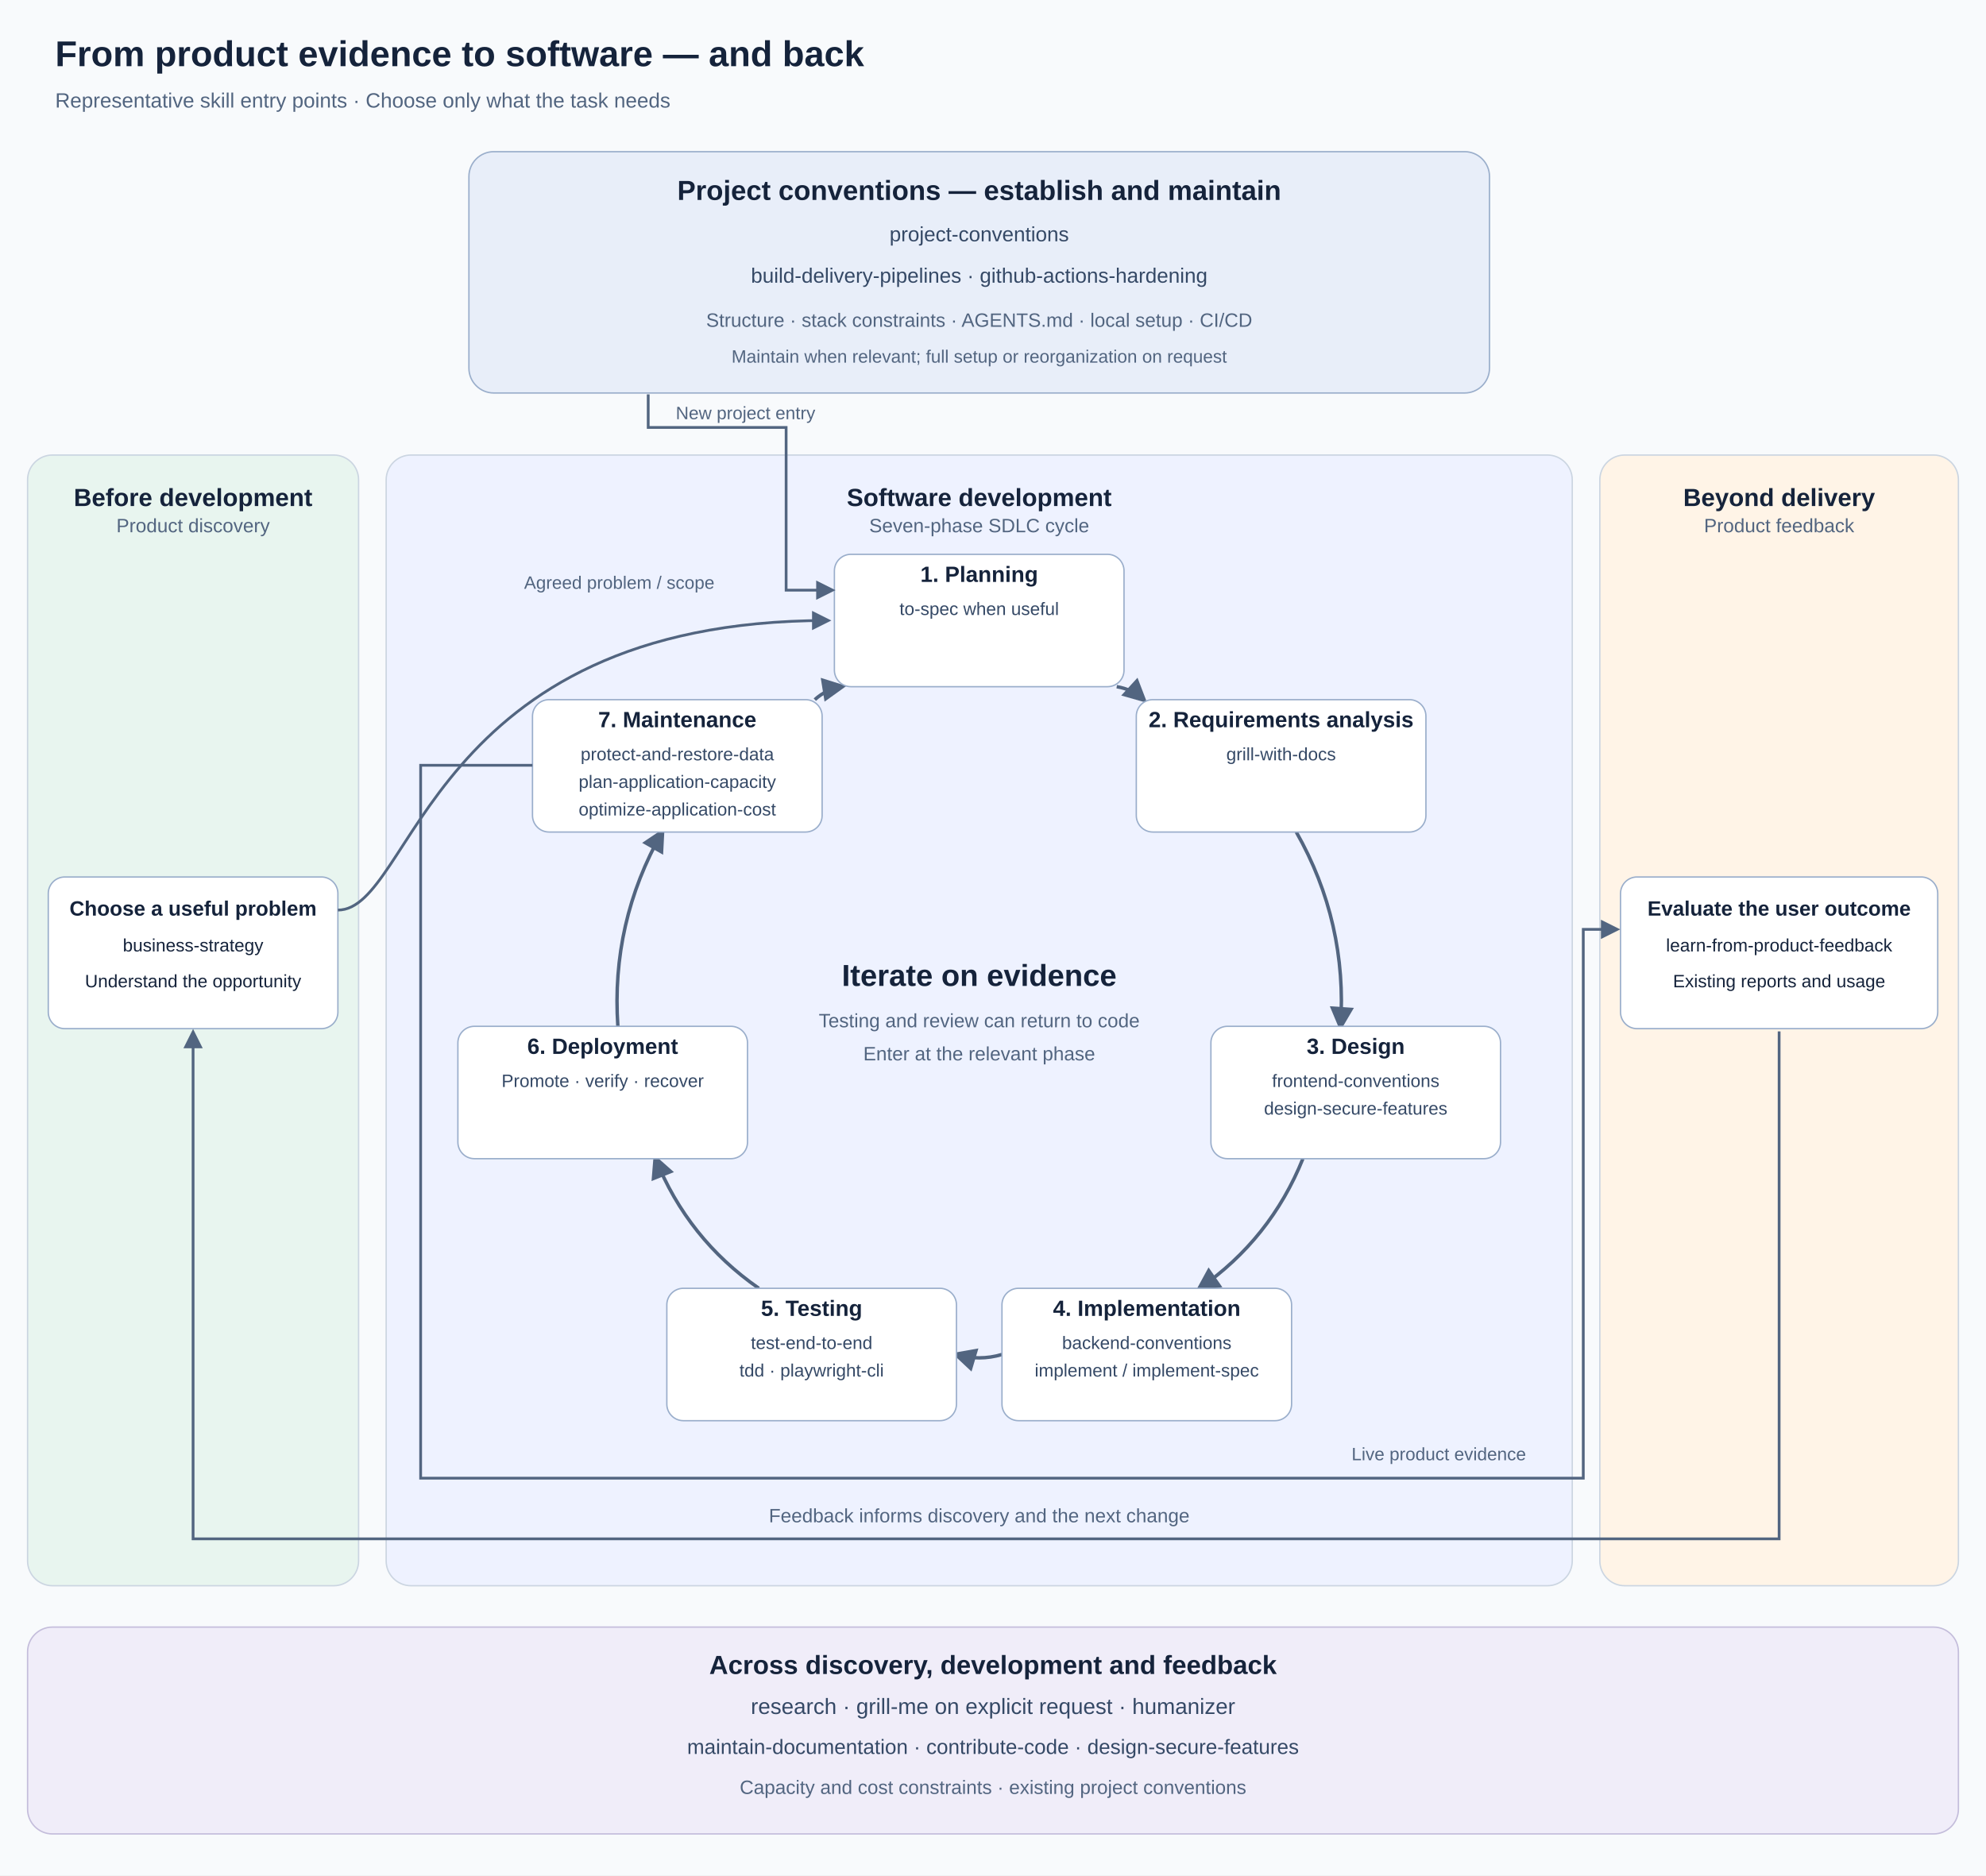
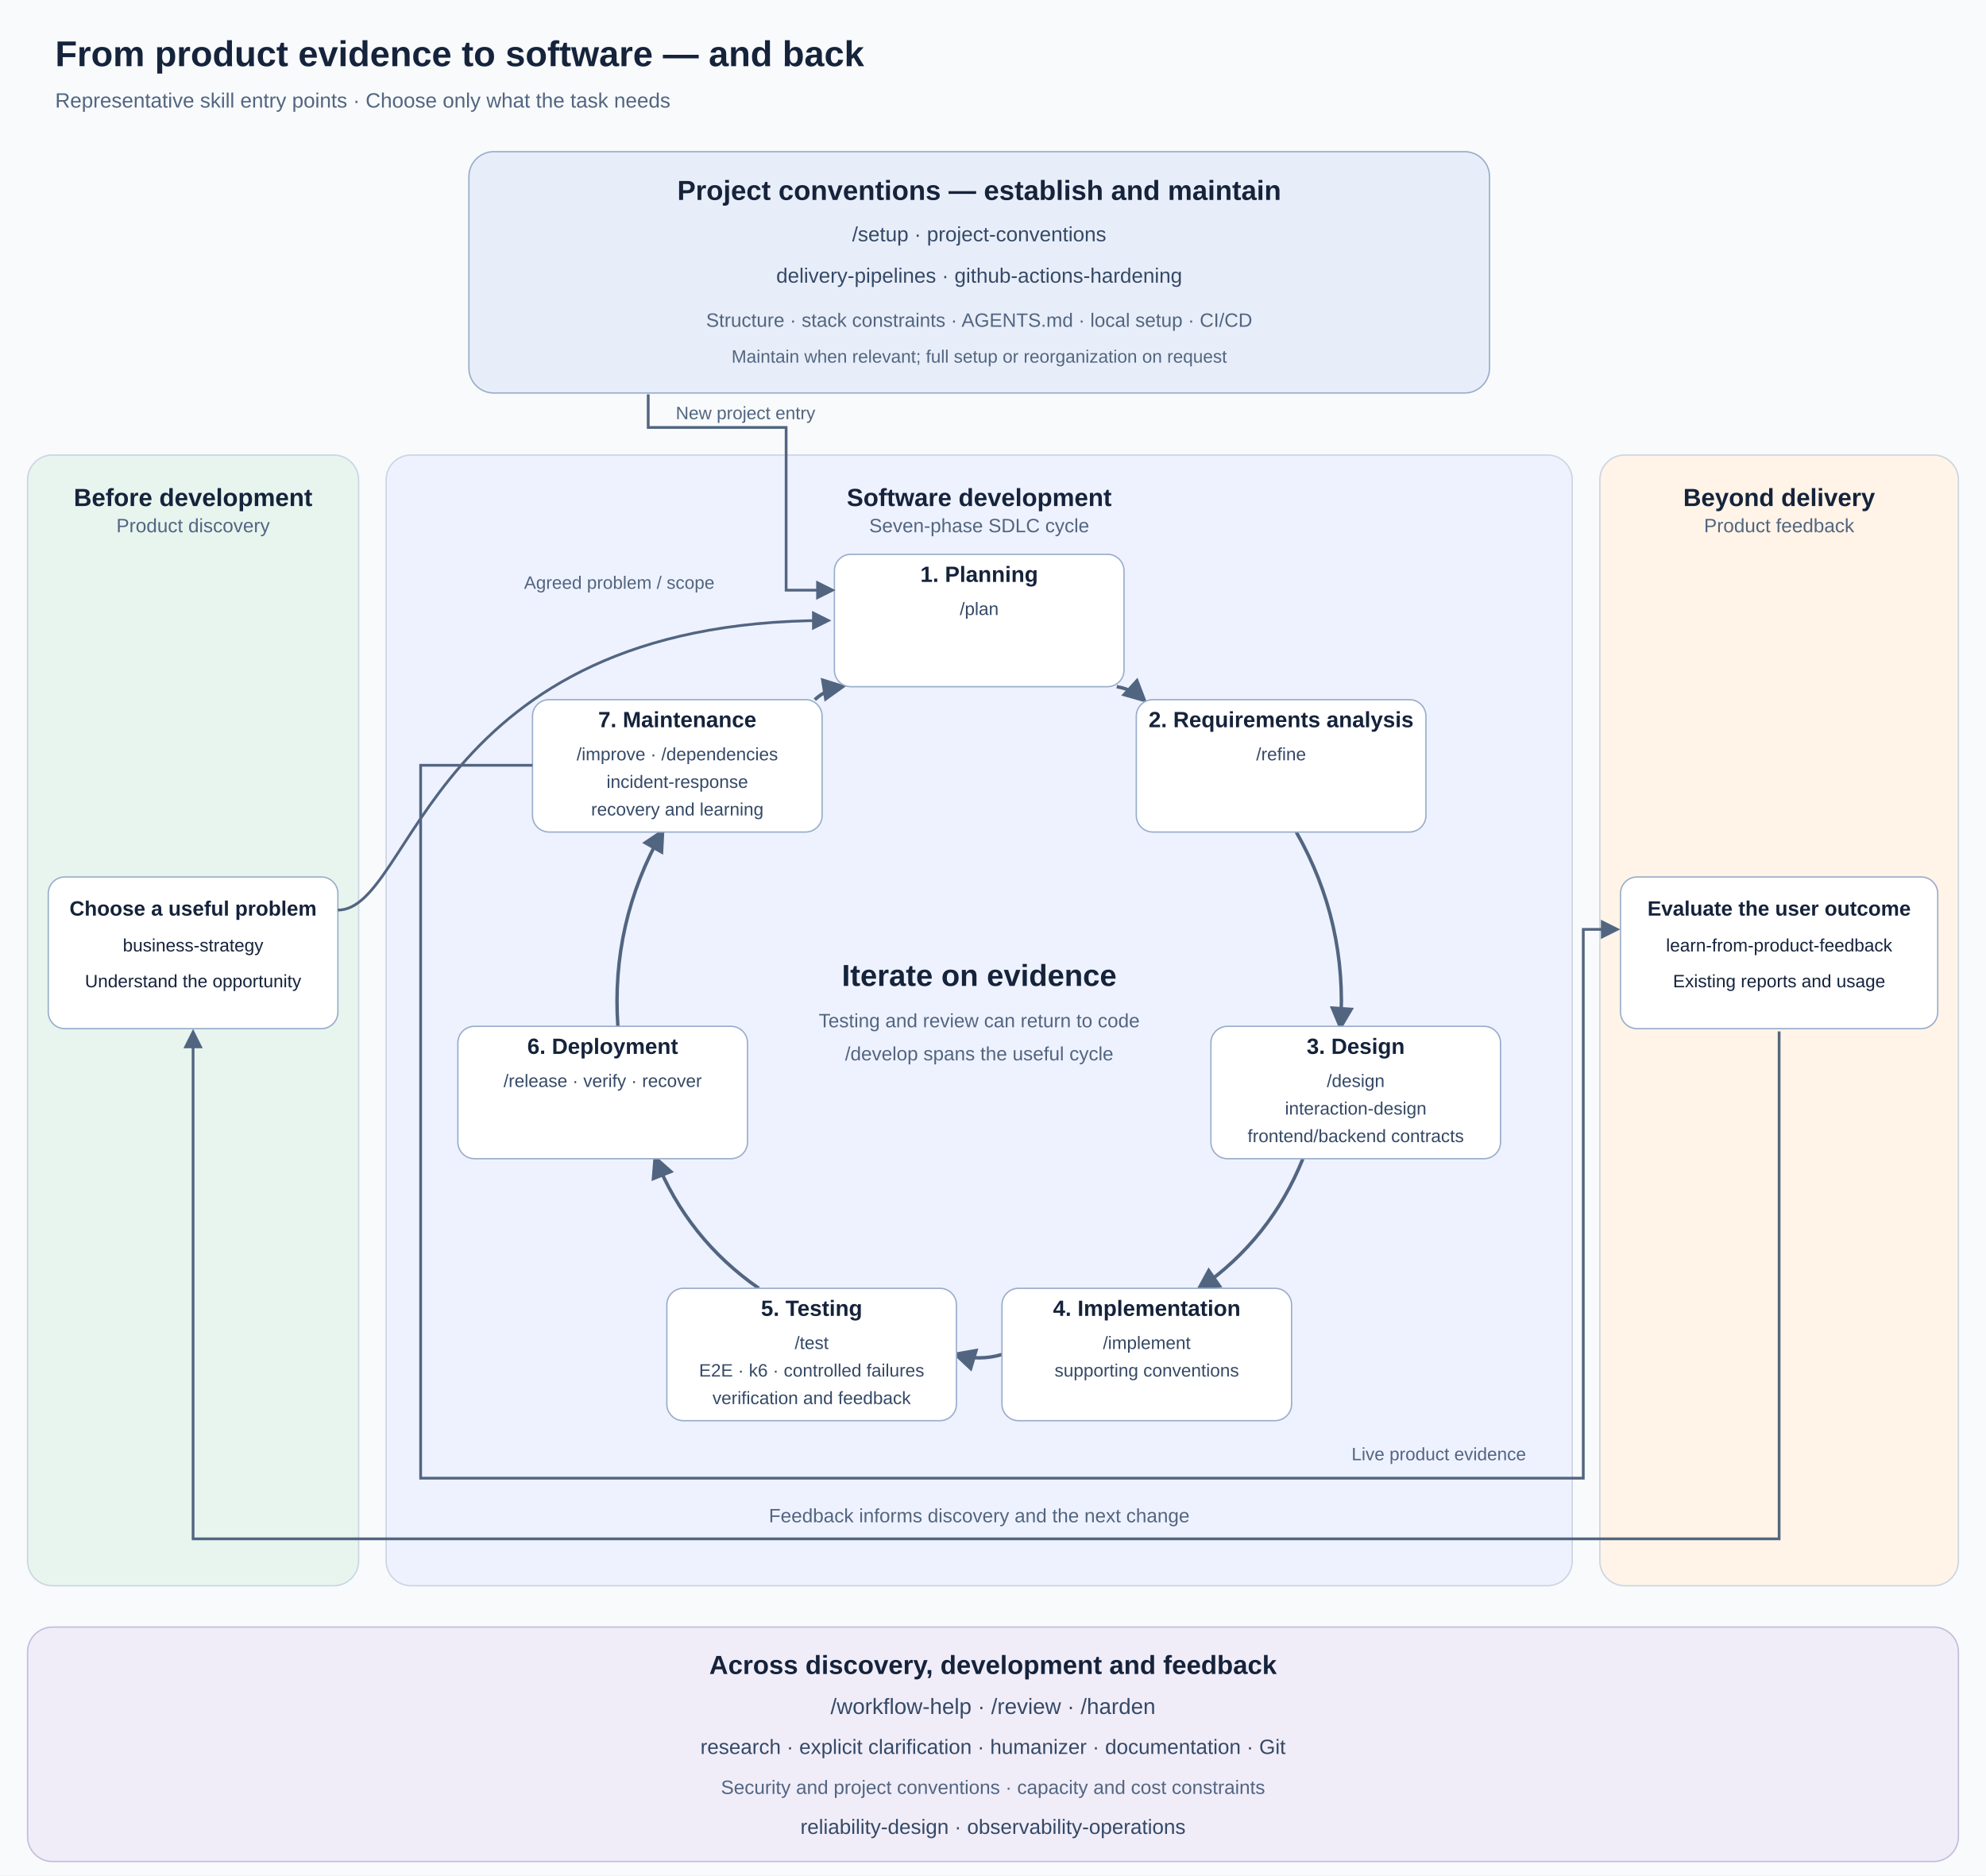
<svg xmlns="http://www.w3.org/2000/svg" viewBox="0 0 1440 1360" role="img" aria-labelledby="title desc">
  <defs>
    <marker id="arrow" viewBox="0 0 10 10" refX="8" refY="5" markerWidth="7" markerHeight="7" orient="auto-start-reverse">
      <path d="M 0 0 L 10 5 L 0 10 z" fill="#526580" />
    </marker>
  </defs>
  <rect width="1440" height="1360" fill="#f8fafc" />
  <g font-family="Arial, Helvetica, sans-serif">
    <text x="40" y="48" font-size="26" font-weight="700" fill="#15233b">From product evidence to software — and back</text>
    <text x="40" y="78" font-size="15" fill="#526580">Representative skill entry points · Choose only what the task needs</text>
    <rect x="340" y="110" width="740" height="175" rx="18" fill="#e8eef9" stroke="#9aaecb" />
    <text x="710" y="145" text-anchor="middle" font-size="20" font-weight="700" fill="#15233b">Project conventions — establish and maintain</text>
-     <text x="710" y="175" text-anchor="middle" font-size="15" fill="#354966">project-conventions</text>
-     <text x="710" y="205" text-anchor="middle" font-size="15" fill="#354966">build-delivery-pipelines · github-actions-hardening</text>
+     <text x="710" y="175" text-anchor="middle" font-size="15" fill="#354966">/setup · project-conventions</text>
+     <text x="710" y="205" text-anchor="middle" font-size="15" fill="#354966">delivery-pipelines · github-actions-hardening</text>
    <text x="710" y="237" text-anchor="middle" font-size="14" fill="#526580">Structure · stack constraints · AGENTS.md · local setup · CI/CD</text>
    <text x="710" y="263" text-anchor="middle" font-size="13" fill="#526580">Maintain when relevant; full setup or reorganization on request</text>
    <g transform="translate(0 220)">
      <rect x="20" y="110" width="240" height="820" rx="18" fill="#e8f5ef" stroke="#cbd5e1" />
      <text x="140.0" y="147" text-anchor="middle" font-size="18" font-weight="700" fill="#15233b">Before development</text>
      <text x="140.0" y="166" text-anchor="middle" font-size="14" fill="#526580">Product discovery</text>
      <rect x="280" y="110" width="860" height="820" rx="18" fill="#eef2ff" stroke="#cbd5e1" />
      <text x="710.0" y="147" text-anchor="middle" font-size="18" font-weight="700" fill="#15233b">Software development</text>
      <text x="710.0" y="166" text-anchor="middle" font-size="14" fill="#526580">Seven-phase SDLC cycle</text>
      <rect x="1160" y="110" width="260" height="820" rx="18" fill="#fff4e7" stroke="#cbd5e1" />
      <text x="1290.0" y="147" text-anchor="middle" font-size="18" font-weight="700" fill="#15233b">Beyond delivery</text>
      <text x="1290.0" y="166" text-anchor="middle" font-size="14" fill="#526580">Product feedback</text>
      <path d="M 809.7 278.0 Q 820.9 279.8 829.2 287.4" fill="none" stroke="#526580" stroke-width="2.5" marker-end="url(#arrow)" />
      <path d="M 939.9 383.4 Q 977.1 449.0 972.0 524.3" fill="none" stroke="#526580" stroke-width="2.5" marker-end="url(#arrow)" />
      <path d="M 944.7 620.3 Q 921.3 678.5 869.8 714.3" fill="none" stroke="#526580" stroke-width="2.5" marker-end="url(#arrow)" />
      <path d="M 726.5 762.3 Q 710.0 767.2 693.5 762.3" fill="none" stroke="#526580" stroke-width="2.5" marker-end="url(#arrow)" />
      <path d="M 550.2 714.3 Q 498.7 678.5 475.3 620.3" fill="none" stroke="#526580" stroke-width="2.5" marker-end="url(#arrow)" />
      <path d="M 448.0 524.3 Q 442.9 449.0 480.1 383.4" fill="none" stroke="#526580" stroke-width="2.5" marker-end="url(#arrow)" />
      <path d="M 590.8 287.4 Q 599.1 279.8 610.3 278.0" fill="none" stroke="#526580" stroke-width="2.5" marker-end="url(#arrow)" />
      <text x="710" y="495" text-anchor="middle" font-size="22" font-weight="700" fill="#15233b">Iterate on evidence</text>
      <text x="710" y="525" text-anchor="middle" font-size="14" fill="#526580">Testing and review can return to code</text>
-       <text x="710" y="549" text-anchor="middle" font-size="14" fill="#526580">Enter at the relevant phase</text>
+       <text x="710" y="549" text-anchor="middle" font-size="14" fill="#526580">/develop spans the useful cycle</text>
      <rect x="605.0" y="182.0" width="210" height="96" rx="12" fill="white" stroke="#9aaecb" />
      <text x="710.0" y="202.0" text-anchor="middle" font-size="16" font-weight="700" fill="#15233b">1. Planning</text>
-       <text x="710.0" y="226.0" text-anchor="middle" font-size="13" fill="#354966">to-spec when useful</text>
+       <text x="710.0" y="226.0" text-anchor="middle" font-size="13" fill="#354966">/plan</text>
      <rect x="823.9" y="287.4" width="210" height="96" rx="12" fill="white" stroke="#9aaecb" />
      <text x="928.9" y="307.4" text-anchor="middle" font-size="16" font-weight="700" fill="#15233b">2. Requirements analysis</text>
-       <text x="928.9" y="331.4" text-anchor="middle" font-size="13" fill="#354966">grill-with-docs</text>
+       <text x="928.9" y="331.4" text-anchor="middle" font-size="13" fill="#354966">/refine</text>
      <rect x="878.0" y="524.3" width="210" height="96" rx="12" fill="white" stroke="#9aaecb" />
      <text x="983.0" y="544.3" text-anchor="middle" font-size="16" font-weight="700" fill="#15233b">3. Design</text>
-       <text x="983.0" y="568.3" text-anchor="middle" font-size="13" fill="#354966">frontend-conventions</text>
-       <text x="983.0" y="588.3" text-anchor="middle" font-size="13" fill="#354966">design-secure-features</text>
+       <text x="983.0" y="568.3" text-anchor="middle" font-size="13" fill="#354966">/design</text>
+       <text x="983.0" y="588.3" text-anchor="middle" font-size="13" fill="#354966">interaction-design</text>
+       <text x="983.0" y="608.3" text-anchor="middle" font-size="13" fill="#354966">frontend/backend contracts</text>
      <rect x="726.5" y="714.3" width="210" height="96" rx="12" fill="white" stroke="#9aaecb" />
      <text x="831.5" y="734.3" text-anchor="middle" font-size="16" font-weight="700" fill="#15233b">4. Implementation</text>
-       <text x="831.5" y="758.3" text-anchor="middle" font-size="13" fill="#354966">backend-conventions</text>
-       <text x="831.5" y="778.3" text-anchor="middle" font-size="13" fill="#354966">implement / implement-spec</text>
+       <text x="831.5" y="758.3" text-anchor="middle" font-size="13" fill="#354966">/implement</text>
+       <text x="831.5" y="778.3" text-anchor="middle" font-size="13" fill="#354966">supporting conventions</text>
      <rect x="483.5" y="714.3" width="210" height="96" rx="12" fill="white" stroke="#9aaecb" />
      <text x="588.5" y="734.3" text-anchor="middle" font-size="16" font-weight="700" fill="#15233b">5. Testing</text>
-       <text x="588.5" y="758.3" text-anchor="middle" font-size="13" fill="#354966">test-end-to-end</text>
-       <text x="588.5" y="778.3" text-anchor="middle" font-size="13" fill="#354966">tdd · playwright-cli</text>
+       <text x="588.5" y="758.3" text-anchor="middle" font-size="13" fill="#354966">/test</text>
+       <text x="588.5" y="778.3" text-anchor="middle" font-size="13" fill="#354966">E2E · k6 · controlled failures</text>
+       <text x="588.5" y="798.3" text-anchor="middle" font-size="13" fill="#354966">verification and feedback</text>
      <rect x="332.0" y="524.3" width="210" height="96" rx="12" fill="white" stroke="#9aaecb" />
      <text x="437.0" y="544.3" text-anchor="middle" font-size="16" font-weight="700" fill="#15233b">6. Deployment</text>
-       <text x="437.0" y="568.3" text-anchor="middle" font-size="13" fill="#354966">Promote · verify · recover</text>
+       <text x="437.0" y="568.3" text-anchor="middle" font-size="13" fill="#354966">/release · verify · recover</text>
      <rect x="386.1" y="287.4" width="210" height="96" rx="12" fill="white" stroke="#9aaecb" />
      <text x="491.1" y="307.4" text-anchor="middle" font-size="16" font-weight="700" fill="#15233b">7. Maintenance</text>
-       <text x="491.1" y="331.4" text-anchor="middle" font-size="13" fill="#354966">protect-and-restore-data</text>
-       <text x="491.1" y="351.4" text-anchor="middle" font-size="13" fill="#354966">plan-application-capacity</text>
-       <text x="491.1" y="371.4" text-anchor="middle" font-size="13" fill="#354966">optimize-application-cost</text>
+       <text x="491.1" y="331.4" text-anchor="middle" font-size="13" fill="#354966">/improve · /dependencies</text>
+       <text x="491.1" y="351.4" text-anchor="middle" font-size="13" fill="#354966">incident-response</text>
+       <text x="491.1" y="371.4" text-anchor="middle" font-size="13" fill="#354966">recovery and learning</text>
      <rect x="35" y="416" width="210" height="110" rx="12" fill="white" stroke="#9aaecb" />
      <text x="140.0" y="444" text-anchor="middle" font-size="15" fill="#15233b" font-weight="700">Choose a useful problem</text>
      <text x="140.0" y="470" text-anchor="middle" font-size="13" fill="#15233b" font-weight="400">business-strategy</text>
      <text x="140.0" y="496" text-anchor="middle" font-size="13" fill="#15233b" font-weight="400">Understand the opportunity</text>
      <rect x="1175" y="416" width="230" height="110" rx="12" fill="white" stroke="#9aaecb" />
      <text x="1290.0" y="444" text-anchor="middle" font-size="15" fill="#15233b" font-weight="700">Evaluate the user outcome</text>
      <text x="1290.0" y="470" text-anchor="middle" font-size="13" fill="#15233b" font-weight="400">learn-from-product-feedback</text>
      <text x="1290.0" y="496" text-anchor="middle" font-size="13" fill="#15233b" font-weight="400">Existing reports and usage</text>
      <path d="M 245 440 C 300 440 310 230 600 230" fill="none" stroke="#526580" stroke-width="2" marker-end="url(#arrow)" />
      <text x="380" y="207" font-size="13" fill="#526580">Agreed problem / scope</text>
      <path d="M 386 335 H 305 V 852 H 1148 V 454 H 1172" fill="none" stroke="#526580" stroke-width="2" marker-end="url(#arrow)" />
      <text x="980" y="839" font-size="13" fill="#526580">Live product evidence</text>
      <path d="M 1290 528 V 896 H 140 V 529" fill="none" stroke="#526580" stroke-width="2" marker-end="url(#arrow)" />
      <text x="710" y="884" text-anchor="middle" font-size="14" fill="#526580">Feedback informs discovery and the next change</text>
    </g>
    <path d="M 470 286 V 310 H 570 V 428 H 603" fill="none" stroke="#526580" stroke-width="2" marker-end="url(#arrow)" />
    <text x="490" y="304" font-size="13" fill="#526580">New project entry</text>
-     <rect x="20" y="1180" width="1400" height="150" rx="18" fill="#f0edf9" stroke="#c4bddb" />
+     <rect x="20" y="1180" width="1400" height="170" rx="18" fill="#f0edf9" stroke="#c4bddb" />
    <text x="720" y="1214" text-anchor="middle" font-size="19" font-weight="700" fill="#15233b">Across discovery, development and feedback</text>
-     <text x="720" y="1243" text-anchor="middle" font-size="16" fill="#354966">research · grill-me on explicit request · humanizer</text>
-     <text x="720" y="1272" text-anchor="middle" font-size="15" fill="#354966">maintain-documentation · contribute-code · design-secure-features</text>
-     <text x="720" y="1301" text-anchor="middle" font-size="14" fill="#526580">Capacity and cost constraints · existing project conventions</text>
+     <text x="720" y="1243" text-anchor="middle" font-size="16" fill="#354966">/workflow-help · /review · /harden</text>
+     <text x="720" y="1272" text-anchor="middle" font-size="15" fill="#354966">research · explicit clarification · humanizer · documentation · Git</text>
+     <text x="720" y="1301" text-anchor="middle" font-size="14" fill="#526580">Security and project conventions · capacity and cost constraints</text>
+     <text x="720" y="1330" text-anchor="middle" font-size="15" fill="#354966">reliability-design · observability-operations</text>
  </g>
</svg>
